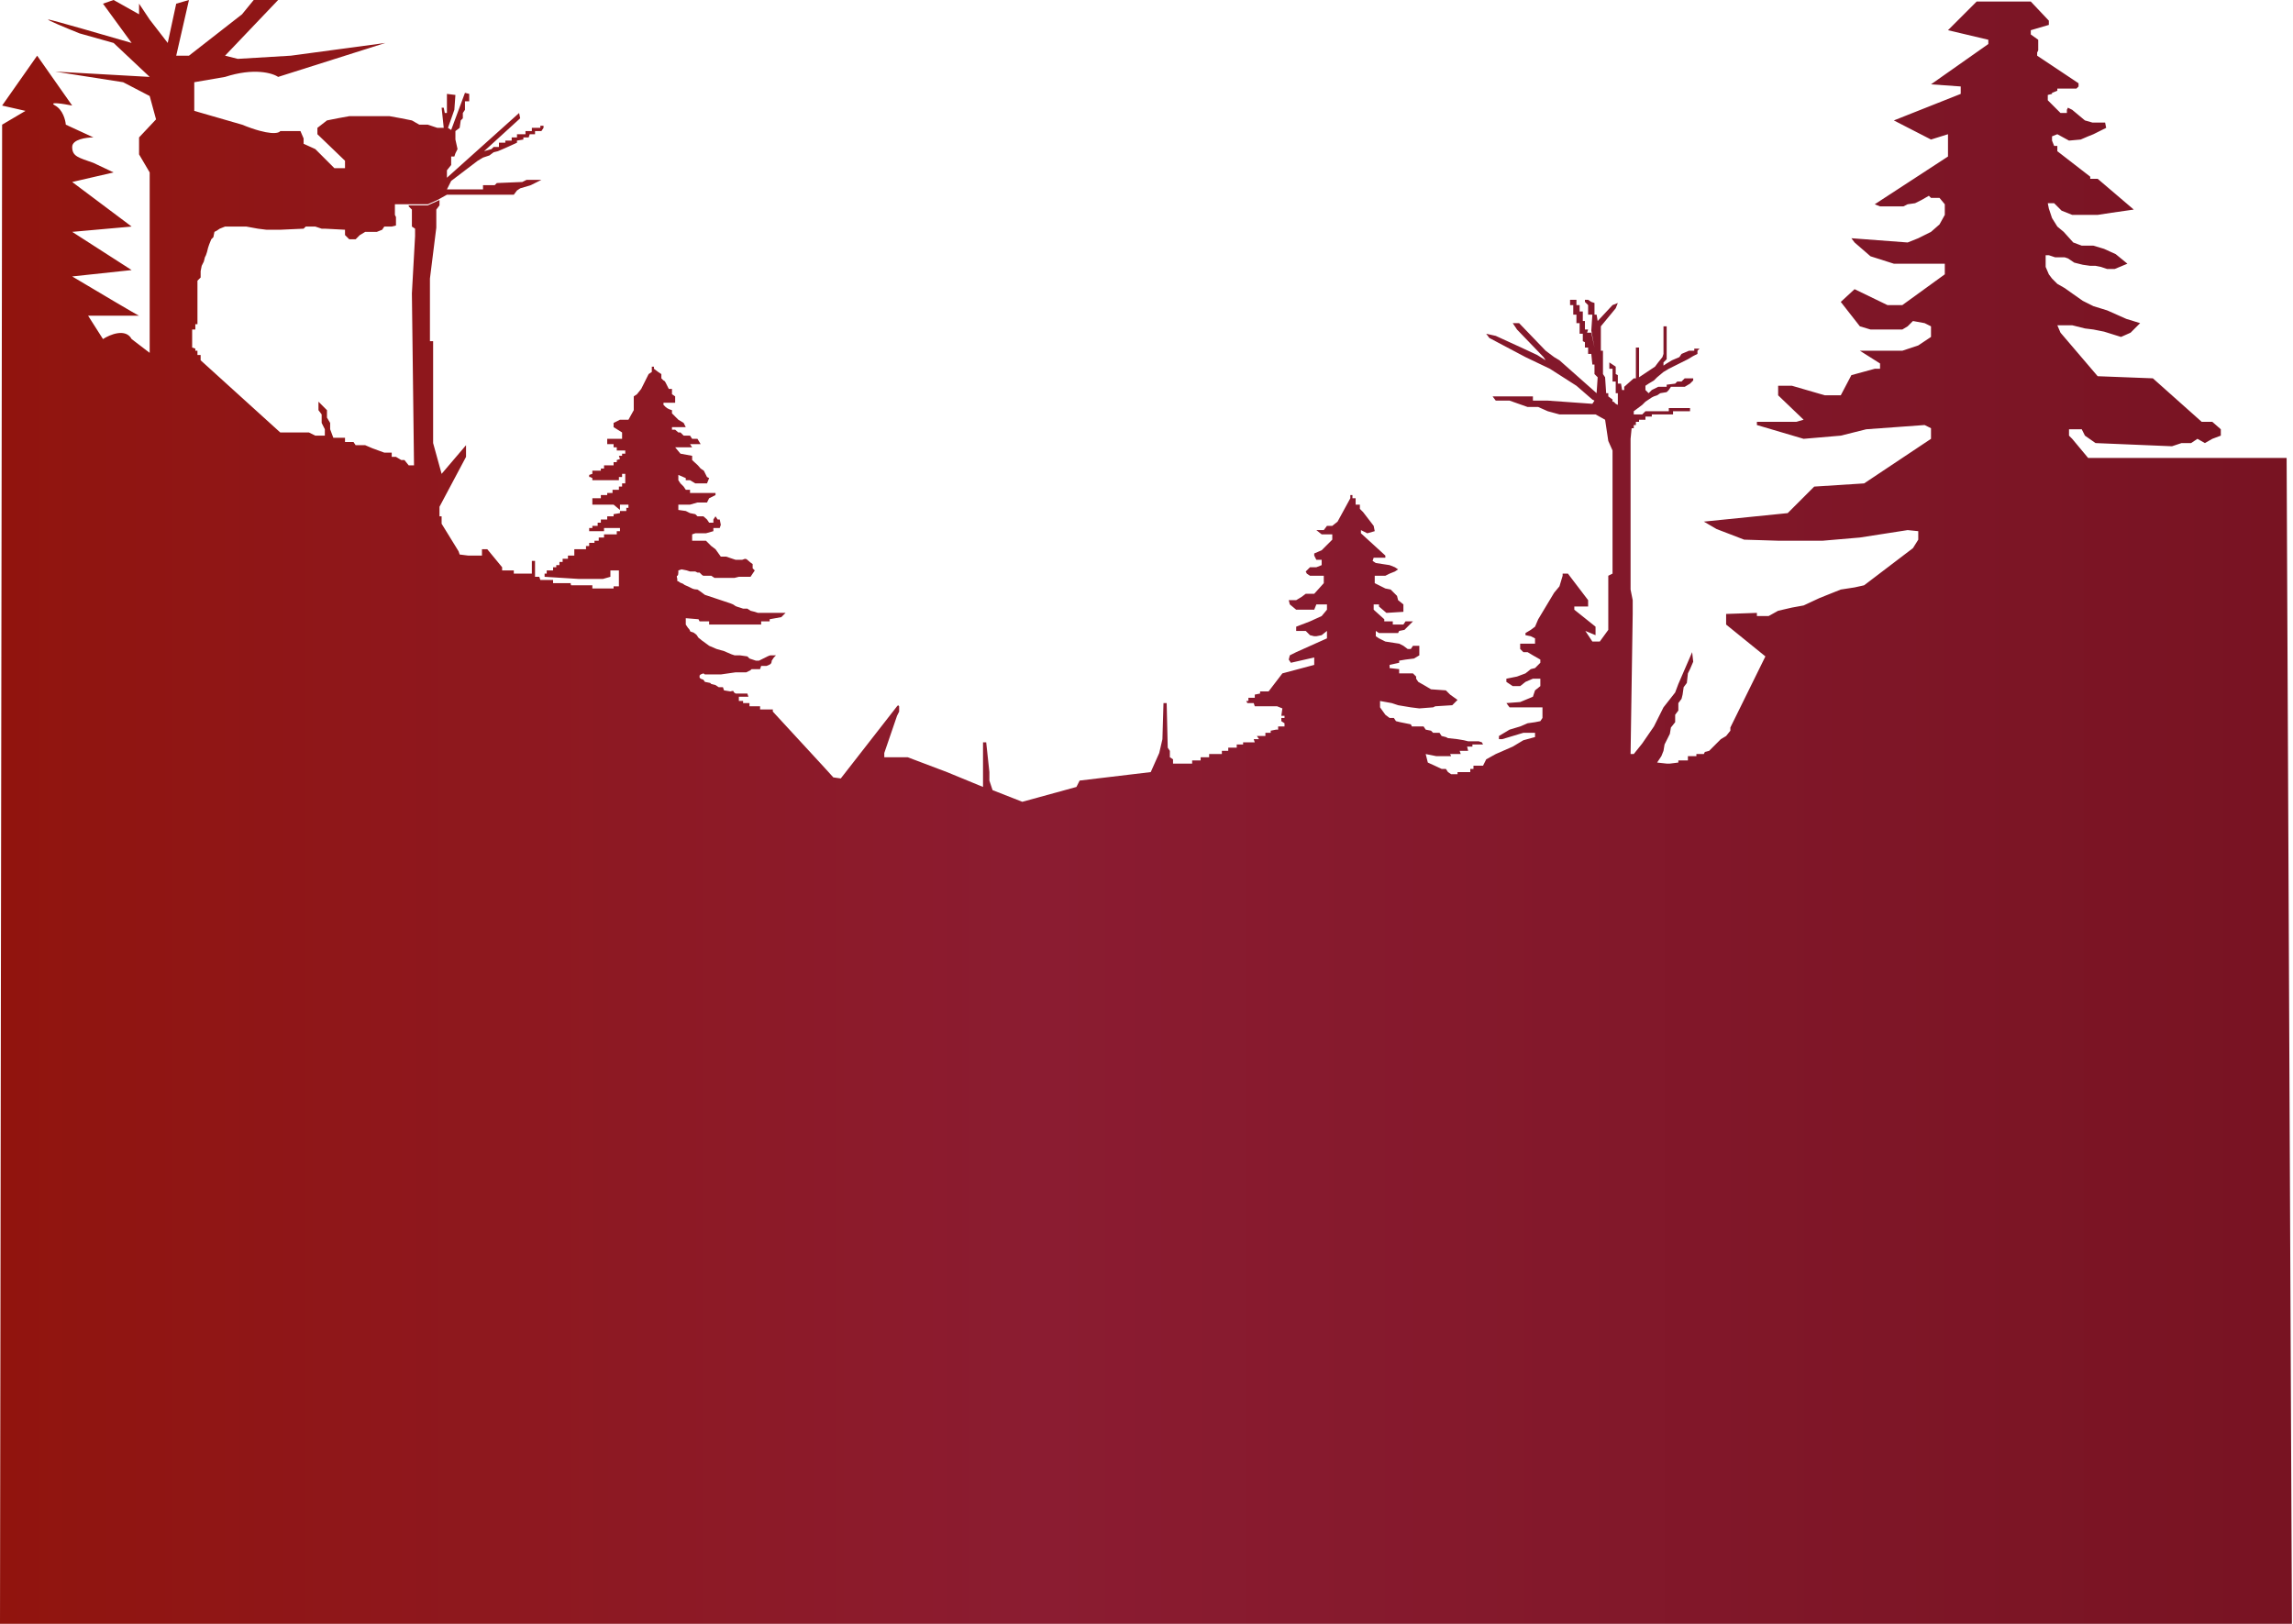
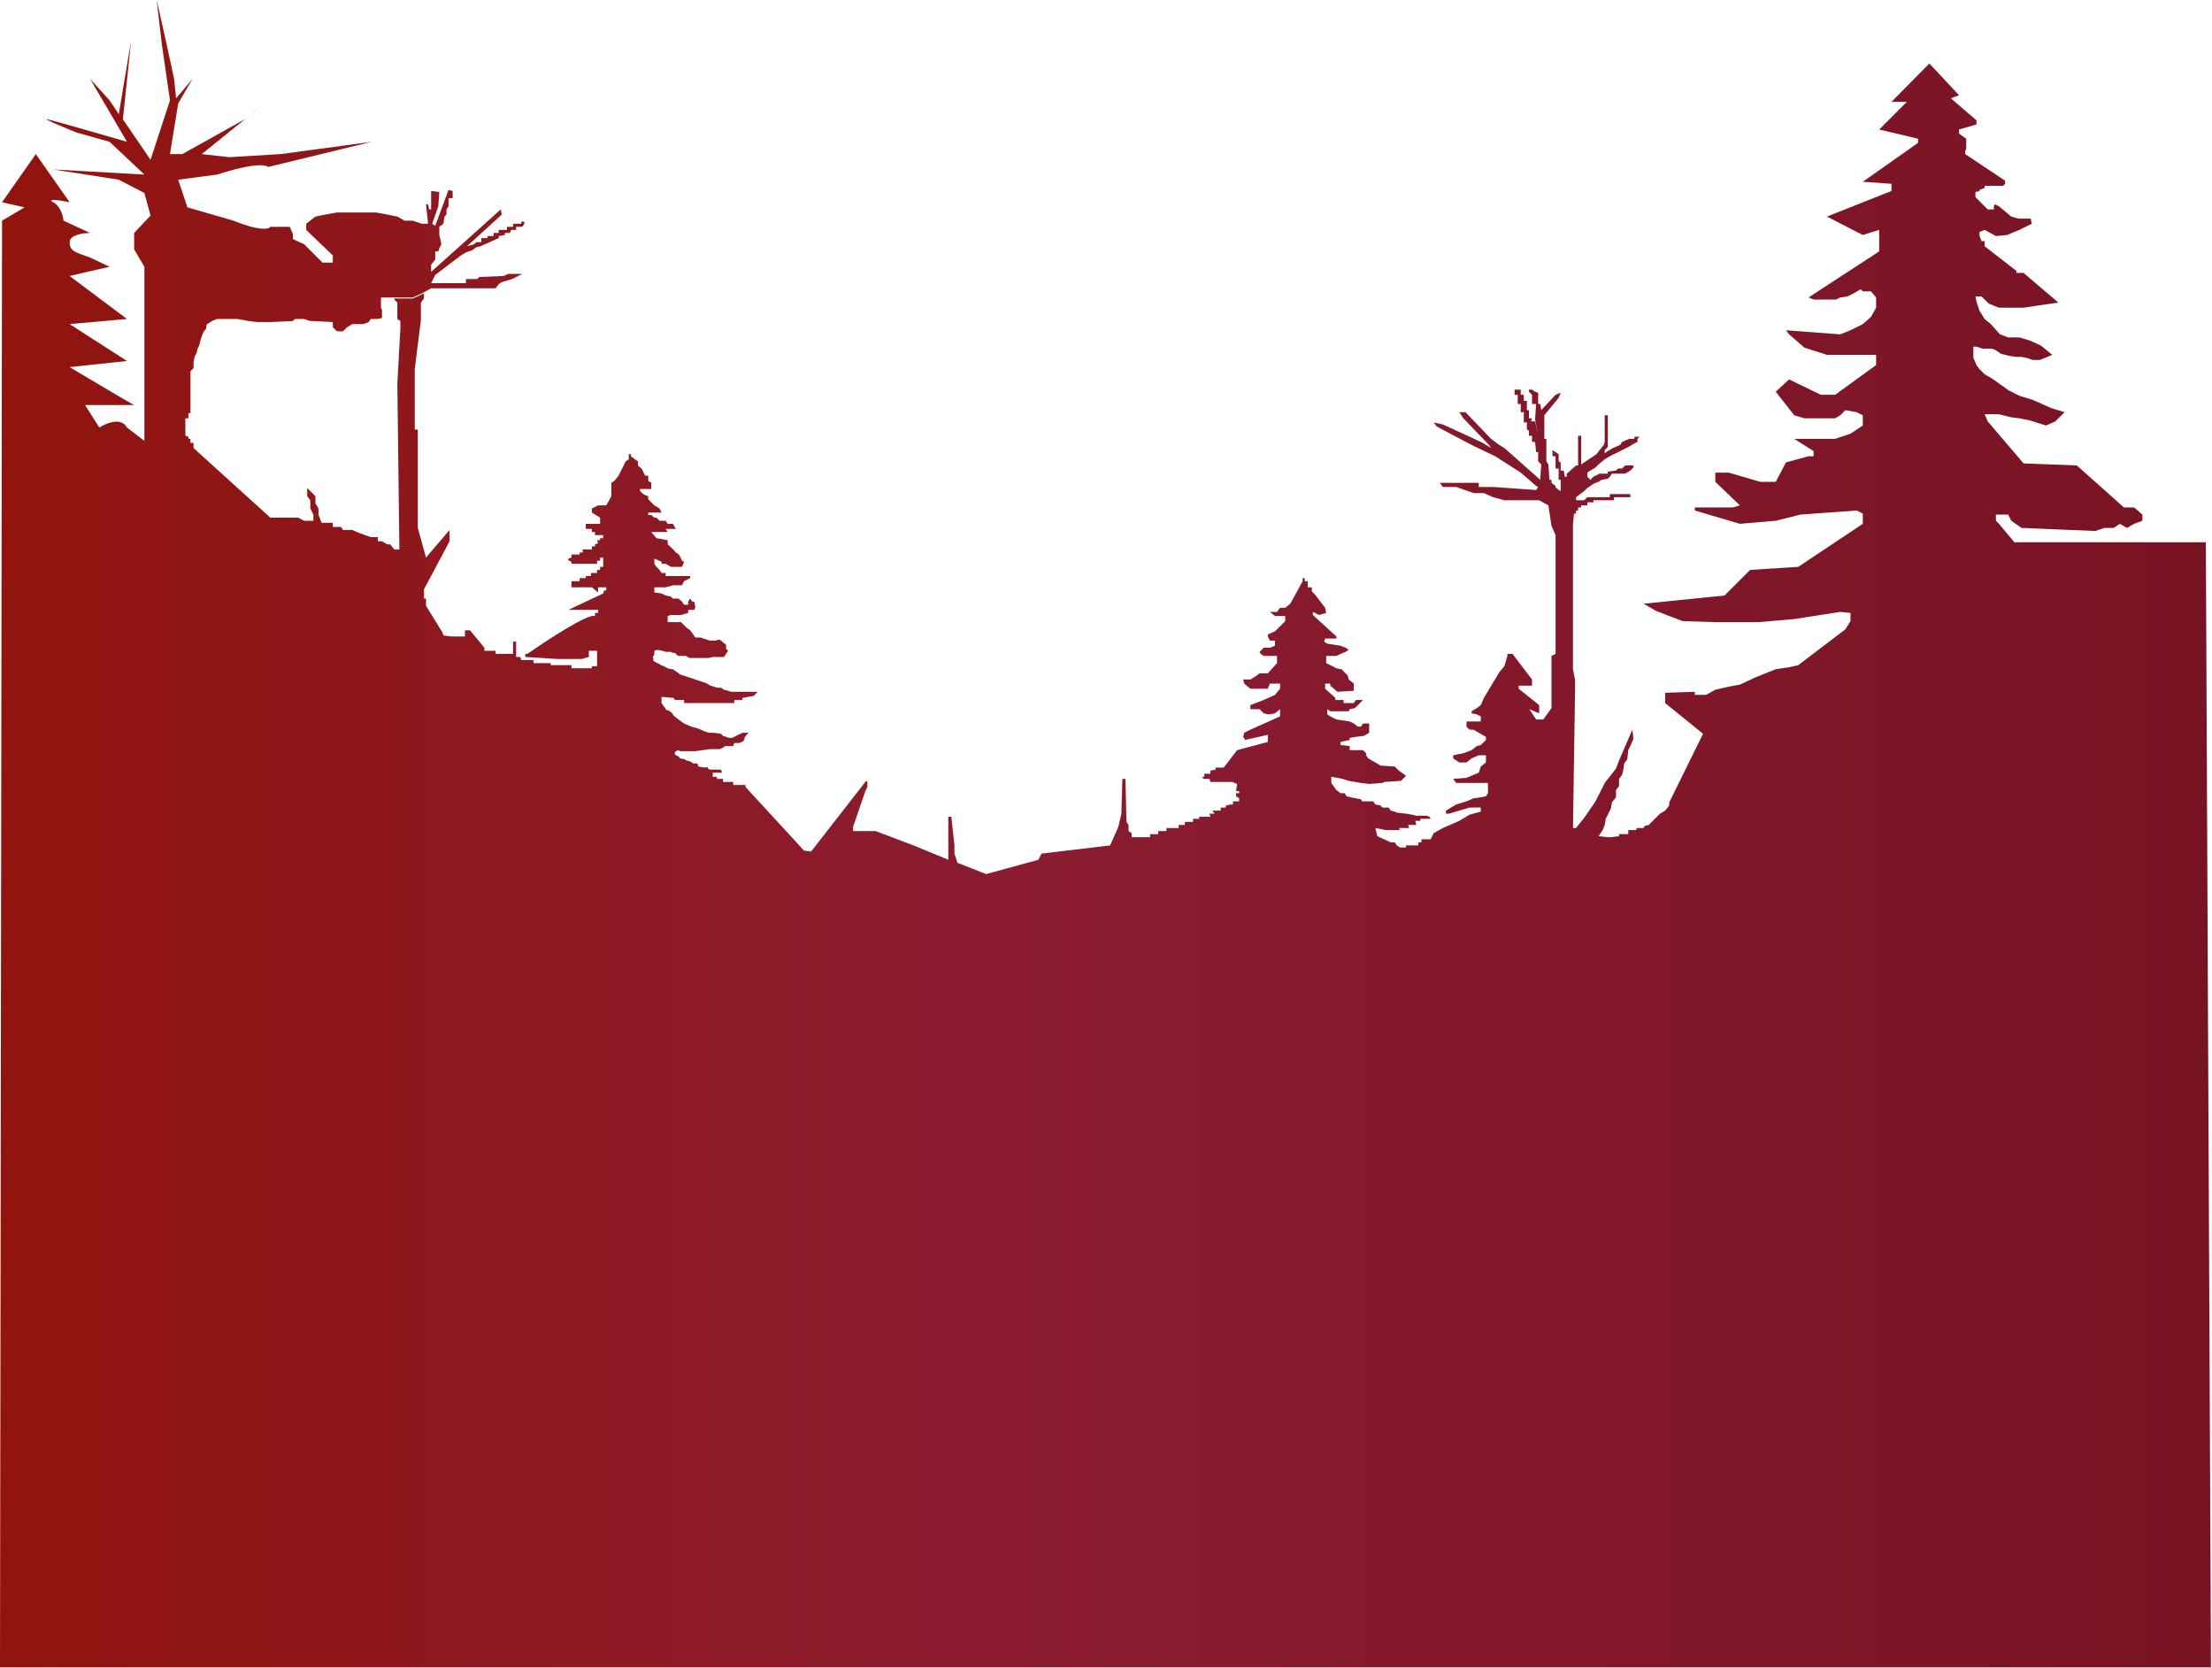
- <svg xmlns="http://www.w3.org/2000/svg" width="1080" height="765" viewBox="0 0 1080 765" fill="none">
-   <path d="M1 58.733L0 765H4H1079.5L1077 215.732H983.5L976 206.732L974.5 205.232V202.232H977H980.5L982 205.232L987 208.732L1023 210.232L1027.5 208.732H1032L1035 206.732L1038.5 208.732L1042 206.732L1046 205.232V202.232L1042 198.732H1037L1014 178.232L988 177.232L970.5 156.732L969 153.232H976L982 154.732L986 155.232L991 156.232L999 158.732L1003.5 156.732L1008 152.232L1001.5 150.232L992.5 146.232L986 144.232L981 141.732L976 138.232L972.5 135.732L969 133.732L966.5 131.232L965 129.232L963.5 125.732V120.232H965L968 121.232H972.5L974 121.732L977 123.732L981 124.732L984.5 125.232H987L989.5 125.732L992.5 126.732H996L1002 124.232L996.5 119.732L991 117.232L986 115.732H980.5L976.5 114.232L972 109.232L969 106.732L966.5 102.732L965 98.233L964.5 95.733H967.5L971 99.233L976 101.232H982H988L994.5 100.232L1005 98.733L988 84.233H984.5V83.233L969 71.233V68.733H967.5L966.5 66.233V64.233L969 63.233L974.5 66.233L980 65.733L983.5 64.233L986 63.233L992 60.233L991.5 57.733H985.5L982 56.733L976 51.733L974 50.733L973.5 51.733V53.233H970.5L964.5 47.233V44.733L966.5 44.233V43.733L969 42.733V41.733H978L979 40.733V39.233L959.5 26.233V24.733L960 23.733V18.733L956.5 16.233V14.232L965 11.732V9.732L956.5 0.732H931L917.5 14.232L936.5 18.733V20.733L909.5 39.733L923.5 40.733V44.233L892 56.733L909.5 65.733L917.5 63.233V73.733L883 96.233L885.5 97.233H896.5L898.5 96.233L902 95.733L905 94.233L908.5 92.233L909.5 93.233H913.5L916 96.233V101.232L913.5 105.732L909.5 109.232L903.5 112.232L898.5 114.232L872 112.232L873.5 114.232L881 120.732L892 124.232H916V129.232L896 143.732H889L873.5 136.232L867 142.232L876 153.732L881 155.232H896L898.5 153.732L901 151.232L906.5 152.232L909.5 153.732V158.732L906.5 160.732L903.5 162.732L896 165.232H876L885.5 171.232V173.732H883L872 176.732L867 186.232H859.5L844 181.732H837.5V186.232L849.5 197.732L846 198.732H827.5V200.232L849.5 206.732L867 205.232L879 202.232L906.5 200.232L909.5 201.732V206.732L878 227.732L854.5 229.232L842 241.732L802.5 245.732L808.5 249.232L821.5 254.232L837.5 254.732H858.5L876 253.232L898.5 249.732L903.5 250.232V254.232L901 258.232L878 275.732L873.5 276.732L867 277.732L857 281.732L849.5 285.232L844 286.232L837.5 287.732L833 290.232H827.5V288.732L813 289.232V294.232L831.5 309.232L815 342.732V344.232L813 346.732L810.5 348.232L806 352.732L805 353.732L803 354.232L802.5 355.232H799V356.232H795V358.232H790.5V359.232L786.5 359.732H785L780.5 359.232L782.5 356.232L783.5 353.732L784 350.732L786.5 345.732L787 342.732L789 340.232V336.732L790.5 334.732V331.232L792 329.232L792.5 327.232L793 323.732L794.5 321.732L795 317.232L796 315.232L797.5 311.732L797 307.232L790.5 322.232L789 326.232L783.5 333.232L779 342.232L773.5 350.232L769.5 355.232H768L769 289.232V282.732L768 277.732V258.732V206.732L768.5 201.732H769.5V200.232H770.5V198.732H772V197.732H775V196.232H778V195.232H788V193.732H796V192.232H786V193.732H775L773.5 195.232H769.5V193.732L773.5 190.732L775 189.232L776.5 188.232L778 187.232L779 186.732L780.5 186.232L782 185.232L785 184.732L786 183.732L787 182.232H793.5L796 180.732L797.5 179.232V178.232H793.5L792 179.732H790L789 180.732L785 181.232V182.232H781L778 183.732L776.5 185.232L775 183.732V181.732L776.5 180.732L779 179.232L780.5 177.732L783.5 175.232L786 173.732L789 172.232L792 170.732L795 169.232L797.5 167.732L799.5 166.732V165.232L800.5 164.232H798V165.232H795.5L792 166.732L791 168.232L787.5 169.732L785 171.232L783.5 172.232V170.732L785 169.232V153.732H783.5V166.732L783 168.232L781 170.732L779.5 172.732L772 177.732V163.732H770.5V178.232H769.5L765 182.232V183.732H764L763.5 180.732H762V176.732L761 176.232V172.732L758 170.732V173.732H759.5V179.732H761V185.232H762V189.732V190.732L761 190.232L760 189.232H759.5V188.232L757.5 186.732V185.232H756.5L756 177.732L755 176.232V165.232H754V161.232V153.732L761 145.232L762 142.732L759.5 143.732L752.5 151.232L752 148.232H751V142.732L749.5 142.232L748 141.232H746.5V142.232L748 143.732V148.232H750L749.5 155.732L751 163.732L749.5 156.732H747.5L748 155.232H746.5V151.232H745.5V146.732H744V143.732H742.5V141.232H739.5V143.732H741V148.232H742.5V152.232H744V157.232H745.5V160.732L746.5 161.232V163.732H748V166.732H749.5L750 171.732H751V176.232L752.5 177.732L752 185.232L734.5 169.732L732 168.232L728 165.232L715.5 152.232H712.5L714.5 155.232L727 168.232L728 169.732L724 167.232L716.5 163.732L704.5 158.232L700 157.232L701.5 159.232L718.5 168.232L730 173.732L742.5 181.732L750 188.232L751 188.732L750 190.232L729 188.732H722V186.732H703L704.5 188.732H709.5H711L719.5 191.732H724.5L729 193.732L734.5 195.232H751.5L756 197.732L757.5 207.732L759.5 212.232V270.232L757.5 271.232V296.732L753.5 302.232H750L746.7 297.232L751.5 299.232V295.232L741.5 287.232V285.732H748V282.732L740 272.232L738.5 270.232H736V271.232L734.5 276.232L732 279.232L724.5 291.732L723 295.232L721 296.732L718.5 298.232V299.232L721 299.732L723 300.732V303.232H719.5H716V305.732L717.5 307.232H719.5L722 308.732L725.5 310.732V312.232L723 314.732L721 315.232L718.5 317.232L714.5 318.732L709.5 319.732V321.232L712.5 323.232H716L718.5 321.232L722 319.732H725.5V323.232L723 325.232L722 328.232L716 330.732L709.5 331.232L711 333.232H726.5V338.232L725.5 339.732L723 340.232L719.5 340.732L716 342.232L711 343.732L706 346.732V348.232H707.5L712.5 346.732L717.5 345.232H723V347.232L717.5 348.732L712.5 351.732L704.5 355.232L700 357.732L698.5 360.732H694V362.232H692.5V363.732H691H686.5V364.732H683.5L682 363.732L681 362.232H679L672.5 359.232L671.5 355.232L676.5 356.232H683.5L683 355.232H688L687.5 353.732H691.5L691 351.732H693.5V350.732H698.5L698 349.732L696.5 349.232H694H691.5L689.5 348.732L686.5 348.232L682 347.732L681 347.232L679 346.732L678 345.232H675L674 344.232L671.5 343.732L670.5 342.232H665L664.5 341.232L659.5 340.232L657.5 339.732L656.5 338.232H654.5L652.5 336.732L650 333.232V330.232L655.5 331.232L658.5 332.232L661.5 332.732L664.5 333.232L668.5 333.732L675 333.232L676 332.732L684 332.232L685.5 330.732L686.5 329.732L683 327.232L681 325.232L674 324.732L671.5 323.232L668 321.232L667 319.732V318.732L665.5 317.232H659V315.232L654.5 314.732V313.232L659 312.232V311.232L662 310.732L666 310.232L668.5 308.732V304.232H665.5L664.5 305.732H663L661 304.232L659 303.232L652.5 302.232L649.5 300.732L648 299.732V297.232L649.5 298.232H658.5L659 297.232L661.5 296.732L665.5 292.732H662L661 294.232H656V292.732H652V291.732L647 287.232V284.732H649.5V285.732L653 288.732L661 288.232V284.732L658.5 282.732L658 280.732L656.5 279.232L655 277.732L652.5 277.232L650.5 276.232L647.5 274.732V271.232H650.5H652.5L654.5 270.232L657 269.232L658.5 268.232L657 267.232L654.5 266.232L648 265.232L646.5 264.232L647 262.732H652.5V261.732L641 251.232V249.732L644 251.232L647.5 250.232L647 247.732L642 241.232L640.5 239.732V237.732H638.5V234.732H637V233.232H636V234.732L630 245.732L627.5 247.732H625L623.5 249.732H620L622.5 251.732H627.5V254.232L625 256.732L622.5 259.232L619 260.732V261.732L620 263.732H622.5V266.232L620 267.232H617L615 269.232L615.5 270.232L617 271.232H623.5V274.732L619 279.732H615L613 281.232L610.5 282.732H607L607.5 284.732L610.5 287.232H613H615H617H619L620 284.732H622.5H625V287.232L622.5 290.232L617 292.732L610.5 295.232V297.232H613H615L617 299.232L619 299.732H620L622.5 299.232L625 297.232V300.732L610.5 307.232L607.5 308.732L607 310.732L608 312.232L619 309.732V313.232L604 317.232L597.5 325.732H593.5V326.732L591 327.232V328.732H589.5H588V330.232H587L587.5 331.232H590.5L591 332.732H601.5L604 333.732L603.5 337.232H605V338.232H603.5V339.732L605 340.732V342.232H603H602V343.732H601L598.5 344.232V345.232H596V346.732H592L593 348.232H590.5L591 349.732H585.5V350.732H582.5V352.232H578.5V353.732H575.5V355.232H569.5V356.732H565.5V358.232H561.5V359.732H552.5V357.732L551 356.732V353.732L550 352.232L549.5 331.232H548L547.5 348.232L546 354.732L544 359.232L542 363.732L508.5 367.732L507 370.732L481.5 377.732L467.5 372.232L466 367.732V363.732L464.5 349.732H463V370.732L446 363.732L427.5 356.732H416.5V354.732L422.5 337.232L423.5 335.232V332.732L423 332.232L422.5 332.732L396 366.732L392.5 366.232L387.5 360.732L364 335.232V334.232H358V332.732H353V331.232H350V330.232H349.5H348V328.232H352.5L352 326.732H348.5H346.5C346.167 326.566 345.5 326.132 345.5 325.732C345.5 325.332 344.5 325.566 344 325.732L341 325.232L340.5 323.732H338.5L337 322.732L335 322.232L334.5 321.732L332 321.232L331.305 320.232L330 319.732L329.5 319.232V318.232L330 317.732L331.305 317.232L332 317.732H334H335.5H337.5H339.5L346.5 316.732H348.5H350H351.5L353.5 315.732L354 315.232H356H358L358.5 313.732H361C361.5 313.566 362.6 313.132 363 312.732C363.4 312.332 363.5 311.566 363.5 311.232L364.5 309.732L365.5 308.732H363C362.6 308.732 361.833 309.066 361.5 309.232L359.5 310.232L357.5 311.232H356L354.5 310.732L353 310.232L352 309.232L348.5 308.732H346L344.5 308.232L341 306.732L337.5 305.732L334 304.232C333.333 303.732 331.861 302.632 331.305 302.232C330.609 301.732 330.5 301.732 330 301.232C329.5 300.732 329 300.732 328.5 299.732C328 298.732 327.5 298.732 327 298.232C326.5 297.732 325 297.732 325 297.232C325 296.832 324.333 296.066 324 295.732L323 294.232V291.232L329 291.732L329.5 292.732H334V294.232H358.5V292.732H362.5V292.232V291.732L368 290.732L370 288.732H367.5H365.5H363.5H361.5H359.5H357L355.5 288.232L353.5 287.732L352 286.732H350L348.5 286.232C347.833 286.066 346.4 285.632 346 285.232C345.6 284.832 344.5 284.399 344 284.232L341 283.232L338 282.232L335 281.232L332 280.232L330 278.732L328.5 277.732C328 277.732 326.8 277.632 326 277.232L324 276.232C323 275.732 322.5 275.732 322 275.232C321.5 274.732 320.5 274.732 320 274.232C319.6 273.832 319.167 273.732 319 273.732V272.732C318.833 272.232 318.6 271.232 319 271.232C319.4 271.232 319.5 270.232 319.5 269.732V268.732L321 268.232L323.5 268.732L325 269.232H327.5L328.5 269.732H329.5L330.5 270.732C330.9 271.132 331.203 271.232 331.305 271.232H332.5H334H335L336.5 272.232H338H339.5H342H344H346L348 271.732H351H353.5L354.5 270.232L355.5 268.732L354.5 267.732V265.732C354 265.399 352.8 264.532 352 263.732C351 262.732 350 263.732 349.5 263.732H346.5L342 262.232H339.5L337 258.732L335 257.232L332.5 254.732H326V251.732L327.5 251.232H332.5L336 250.232V248.732H339L339.5 247.232L339 244.732H338L337 243.232L336 244.732V246.232H334L333 244.732L331.305 243.232H328.5L327.5 242.232L325 241.732L323 240.732L319.5 240.232V237.732H322H325L328.5 236.732H330H333L334 234.732L337 233.232V232.232H327.5H325V230.732H323L322 229.232L321.5 228.732L320.5 227.732L319.5 226.232V223.732L323 225.232V226.232H325L327.5 227.732H333L334 225.232L333 224.732L331.5 221.732L330 220.732L328.708 219.232L326 216.732V214.732L320.5 213.732L318 210.732H326L325 209.232H330L328.5 206.732H326L325 205.232H323H322L320.5 203.732H319.5L318 202.439H316.5V201.232H323L322 199.232L319.5 197.732L318 196.232L316.5 194.732V193.232C315.833 193.066 314.3 192.532 313.5 191.732L312.5 190.732V189.732H318V188.232V186.732L316.5 185.732V183.232H315L313.5 180.232C313.1 179.432 312.667 179.232 312.5 179.232L311.5 178.232V176.232L310 175.232L308 173.732V172.732H307V173.732V175.232L305.5 176.232L304.5 178.232L303.5 180.232L302 183.232L300 185.732L298.5 186.732V193.232L296 197.732H292L289 199.232V201.232L293 203.732V206.732H286V209.232H289V210.732H290.5V212.232H294.5V213.732H293V214.732H291.5L292 216.232L290.5 216.732V217.732H289V219.232H284.5V220.732H283V221.732H279V223.232L277.5 223.732V224.732H278L279 225.232V226.232H280.5H291.5V224.732H293V223.232H294.5V227.732H293V229.232H291.5V230.732H288.5V232.232H286V233.232H283V234.732H279V237.732H289L292 240.232V237.732H296V239.232H295V240.732H292V241.732L289 242.232V243.232H286V244.732H283V246.232H281.5V247.732H279V248.732H277.5V250.232H284.5V248.732H292V250.232H290.5V251.732H284.5V253.232H282V254.732H280V255.732H277.5V256.232V257.232H276V258.732H270.5V259.232V261.732H267.5V263.232H266H265V264.732H263.5V266.232H262V267.232H260.5V268.732H257.5V270.232H256.5V271.732L272.5 272.732H280H284L287.5 271.732V268.732H291.5V276.232H290.5H289V277.232H279V275.732H269C268.833 275.399 268.6 274.732 269 274.732H260.5V273.232H259H254.5L254 271.732H252V264.232H250.5V270.232H242V268.732H236.5V267.232L229.5 258.732H227V261.732H220.5L216.5 261.232L216 259.732L208 246.732V243.232H207V238.732L219.5 215.232V209.732L208 223.232L204 208.732V160.732H203.5H202.5V131.232L205.5 107.232V102.732V98.733L207 96.733V94.233L201.5 96.733H192.5V97.233L194 98.733V106.732L195.5 107.732V111.232L194 138.232L195 219.232H194H192.5L190.5 216.732H189L186.5 215.232H184.5V213.232H181L175.5 211.232L172 209.732H167.5L166.5 208.232H162.5V206.232H157L155.5 202.232V199.232L154 196.732V193.232L150 189.232V193.232L151.5 195.232V199.232L153 202.232V205.232H148.5L145.5 203.732H132L94.5 169.732V167.232H93V165.232H92V164.232L90.5 163.732V155.232H92V152.732H93V151.232V132.232L94.5 130.732V127.732L95 125.232L96 123.232L96.5 121.232L97 120.232L97.5 118.732L98 116.732L98.5 115.232L99.5 112.732L100.5 111.732L101 109.232L102 108.732L103.5 107.732L106 106.732H116L121.5 107.732L125.5 108.232H132L143 107.732L144 106.732H148.5L151.5 107.732H153L162.5 108.232V110.732L164.5 112.732H167.5L169.5 110.732L172 109.232H174H177.5L180 108.232L181 106.732H184.5L186.5 106.232V104.232V102.232L186 101.232V98.733V96.233H189H194H197.5H201.5L206 94.233L210.5 91.733H242L243.5 89.733L245 88.733L250 87.233L255 84.733H248L246 85.733L234 86.233L233 87.233H227.5V89.233H210.5L212.5 85.233L225 75.733L227.5 74.233L230.5 73.233L232.5 71.733L234.5 71.233L238 69.733L243.5 67.233V66.233L246.5 65.733V64.733H249L249.5 63.233H252V61.733H255L256 60.233V59.233H254.5V60.233H250.5V61.733H247.5V63.233H243.5V64.733H241V66.233H238V67.233H235V69.233H232.5L231.5 70.233L228 71.233L245 55.733L244.5 53.233L210.5 83.733V82.233V80.233L212.5 77.733V73.733H214L214.5 72.233L215.5 70.233L214.5 65.733V61.733L216.5 60.233L217 56.733L218 55.733V53.233L219 51.733V47.733H221V44.233L219 43.733L212.5 61.233L211 60.233L214 51.733L214.5 44.733L210.5 44.233V53.233H209.5L209 50.733H208L209 60.233H206L201.5 58.733H197.5L194 56.733L189 55.733L183.5 54.733H176.5H169.5H164.5L159 55.733L154 56.733L149.5 60.233V63.233L162.5 75.733V79.233H157.5L148.5 70.233L143 67.733V65.233L141.5 61.733H132C131.333 62.899 126.8 63.932 114 58.733L91.5 52.233V38.733L106 36.233C119.6 31.832 128.333 34.399 131 36.233L181.5 20.233L137 26.233L112 27.733L106 26.233L131 0H119.5L114 6.732L89 26.233H83L89 0L83 1.732L79 20.233L70.5 9.232L65.5 1.732V6.732L53.5 0L48.5 1.732L62 20.233C50 16.733 25.4 9.632 23 9.232C20.6 8.832 31.667 13.399 37.5 15.732L53.5 20.233L70.5 36.233L26 33.733L58 38.733L70.5 45.233L73.5 56.233L65.5 64.733V72.733L70.5 81.233V166.232L62 159.732C59.2 154.532 51.833 157.566 48.5 159.732L41.5 148.732H65.5C65.1 148.732 44.333 136.399 34 130.232L62 127.232L34 109.232L62 106.732L34 85.733L53.5 81.233L44 76.733C37 74.233 34 73.733 34 69.233C34 65.632 40.667 64.733 44 64.733L31 58.733C30.833 56.566 29.6 51.733 26 49.733C22.4 47.733 29.833 48.899 34 49.733L17.5 26.233L1 49.733L12 52.233L1 58.733Z" fill="url(#paint0_linear_4077_140)" />
+ <svg xmlns="http://www.w3.org/2000/svg" width="1080" height="814" viewBox="0 0 1080 814" fill="none">
+   <path d="M1 107.732L0 814H4H1079.5L1077 264.732H983.5L976 255.732L974.5 254.232V251.232H977H980.5L982 254.232L987 257.732L1023 259.232L1027.5 257.732H1032L1035 255.732L1038.5 257.732L1042 255.732L1046 254.232V251.232L1042 247.732H1037L1014 227.232L988 226.232L970.5 205.732L969 202.232H976L982 203.732L986 204.232L991 205.232L999 207.732L1003.5 205.732L1008 201.232L1001.5 199.232L992.5 195.232L986 193.232L981 190.732L976 187.232L972.5 184.732L969 182.732L966.5 180.232L965 178.232L963.5 174.732V169.232H965L968 170.232H972.5L974 170.732L977 172.732L981 173.732L984.5 174.232H987L989.5 174.732L992.5 175.732H996L1002 173.232L996.5 168.732L991 166.232L986 164.732H980.5L976.5 163.232L972 158.232L969 155.732L966.5 151.732L965 147.232L964.5 144.732H967.5L971 148.232L976 150.232H982H988L994.5 149.232L1005 147.732L988 133.232H984.5V132.232L969 120.232V117.732H967.5L966.5 115.232V113.232L969 112.232L974.5 115.232L980 114.732L983.5 113.232L986 112.232L992 109.232L991.5 106.732H985.5L982 105.732L976 100.732L974 99.733L973.5 100.732V102.232H970.5L964.5 96.233V93.733L966.5 93.233V92.733L969 91.733V90.733H978L979 89.733V88.233L959.5 75.233V73.733L960 72.733V67.733L956.5 65.233V63.233L965 60.733V58.733L952.5 48L956.5 46.5L942 31L923.5 49.733H931L917.5 63.233L936.5 67.733V69.733L909.5 88.733L923.5 89.733V93.233L892 105.732L909.5 114.732L917.5 112.232V122.732L883 145.232L885.5 146.232H896.5L898.5 145.232L902 144.732L905 143.232L908.5 141.232L909.5 142.232H913.5L916 145.232V150.232L913.5 154.732L909.5 158.232L903.5 161.232L898.5 163.232L872 161.232L873.5 163.232L881 169.732L892 173.232H916V178.232L896 192.732H889L873.5 185.232L867 191.232L876 202.732L881 204.232H896L898.5 202.732L901 200.232L906.5 201.232L909.5 202.732V207.732L906.5 209.732L903.5 211.732L896 214.232H876L885.5 220.232V222.732H883L872 225.732L867 235.232H859.5L844 230.732H837.5V235.232L849.5 246.732L846 247.732H827.5V249.232L849.5 255.732L867 254.232L879 251.232L906.5 249.232L909.5 250.732V255.732L878 276.732L854.5 278.232L842 290.732L802.5 294.732L808.5 298.232L821.5 303.232L837.5 303.732H858.5L876 302.232L898.5 298.732L903.5 299.232V303.232L901 307.232L878 324.732L873.5 325.732L867 326.732L857 330.732L849.5 334.232L844 335.232L837.5 336.732L833 339.232H827.5V337.732L813 338.232V343.232L831.5 358.232L815 391.732V393.232L813 395.732L810.5 397.232L806 401.732L805 402.732L803 403.232L802.5 404.232H799V405.232H795V407.232H790.5V408.232L786.5 408.732H785L780.5 408.232L782.5 405.232L783.5 402.732L784 399.732L786.5 394.732L787 391.732L789 389.232V385.732L790.5 383.732V380.232L792 378.232L792.5 376.232L793 372.732L794.5 370.732L795 366.232L796 364.232L797.5 360.732L797 356.232L790.5 371.232L789 375.232L783.5 382.232L779 391.232L773.5 399.232L769.5 404.232H768L769 338.232V331.732L768 326.732V307.732V255.732L768.5 250.732H769.5V249.232H770.5V247.732H772V246.732H775V245.232H778V244.232H788V242.732H796V241.232H786V242.732H775L773.5 244.232H769.5V242.732L773.5 239.732L775 238.232L776.5 237.232L778 236.232L779 235.732L780.5 235.232L782 234.232L785 233.732L786 232.732L787 231.232H793.5L796 229.732L797.5 228.232V227.232H793.5L792 228.732H790L789 229.732L785 230.232V231.232H781L778 232.732L776.5 234.232L775 232.732V230.732L776.5 229.732L779 228.232L780.5 226.732L783.5 224.232L786 222.732L789 221.232L792 219.732L795 218.232L797.5 216.732L799.5 215.732V214.232L800.5 213.232H798V214.232H795.5L792 215.732L791 217.232L787.5 218.732L785 220.232L783.5 221.232V219.732L785 218.232V202.732H783.5V215.732L783 217.232L781 219.732L779.5 221.732L772 226.732V212.732H770.5V227.232H769.5L765 231.232V232.732H764L763.5 229.732H762V225.732L761 225.232V221.732L758 219.732V222.732H759.5V228.732H761V234.232H762V238.732V239.732L761 239.232L760 238.232H759.5V237.232L757.5 235.732V234.232H756.5L756 226.732L755 225.232V214.232H754V210.232V202.732L761 194.232L762 191.732L759.5 192.732L752.5 200.232L752 197.232H751V191.732L749.5 191.232L748 190.232H746.5V191.232L748 192.732V197.232H750L749.5 204.732L751 212.732L749.5 205.732H747.5L748 204.232H746.5V200.232H745.5V195.732H744V192.732H742.5V190.232H739.5V192.732H741V197.232H742.5V201.232H744V206.232H745.5V209.732L746.5 210.232V212.732H748V215.732H749.5L750 220.732H751V225.232L752.5 226.732L752 234.232L734.5 218.732L732 217.232L728 214.232L715.5 201.232H712.5L714.5 204.232L727 217.232L728 218.732L724 216.232L716.5 212.732L704.5 207.232L700 206.232L701.5 208.232L718.5 217.232L730 222.732L742.5 230.732L750 237.232L751 237.732L750 239.232L729 237.732H722V235.732H703L704.5 237.732H709.5H711L719.5 240.732H724.5L729 242.732L734.5 244.232H751.5L756 246.732L757.5 256.732L759.5 261.232V319.232L757.5 320.232V345.732L753.5 351.232H750L746.7 346.232L751.5 348.232V344.232L741.5 336.232V334.732H748V331.732L740 321.232L738.5 319.232H736V320.232L734.5 325.232L732 328.232L724.5 340.732L723 344.232L721 345.732L718.5 347.232V348.232L721 348.732L723 349.732V352.232H719.5H716V354.732L717.5 356.232H719.5L722 357.732L725.5 359.732V361.232L723 363.732L721 364.232L718.5 366.232L714.5 367.732L709.5 368.732V370.232L712.5 372.232H716L718.5 370.232L722 368.732H725.5V372.232L723 374.232L722 377.232L716 379.732L709.5 380.232L711 382.232H726.5V387.232L725.5 388.732L723 389.232L719.5 389.732L716 391.232L711 392.732L706 395.732V397.232H707.5L712.5 395.732L717.5 394.232H723V396.232L717.5 397.732L712.5 400.732L704.5 404.232L700 406.732L698.5 409.732H694V411.232H692.5V412.732H691H686.5V413.732H683.5L682 412.732L681 411.232H679L672.5 408.232L671.5 404.232L676.5 405.232H683.5L683 404.232H688L687.5 402.732H691.5L691 400.732H693.5V399.732H698.5L698 398.732L696.5 398.232H694H691.5L689.5 397.732L686.5 397.232L682 396.732L681 396.232L679 395.732L678 394.232H675L674 393.232L671.5 392.732L670.5 391.232H665L664.5 390.232L659.5 389.232L657.5 388.732L656.5 387.232H654.5L652.5 385.732L650 382.232V379.232L655.5 380.232L658.5 381.232L661.5 381.732L664.5 382.232L668.5 382.732L675 382.232L676 381.732L684 381.232L685.5 379.732L686.5 378.732L683 376.232L681 374.232L674 373.732L671.5 372.232L668 370.232L667 368.732V367.732L665.5 366.232H659V364.232L654.5 363.732V362.232L659 361.232V360.232L662 359.732L666 359.232L668.5 357.732V353.232H665.5L664.5 354.732H663L661 353.232L659 352.232L652.5 351.232L649.5 349.732L648 348.732V346.232L649.5 347.232H658.5L659 346.232L661.5 345.732L665.5 341.732H662L661 343.232H656V341.732H652V340.732L647 336.232V333.732H649.5V334.732L653 337.732L661 337.232V333.732L658.5 331.732L658 329.732L656.5 328.232L655 326.732L652.5 326.232L650.5 325.232L647.5 323.732V320.232H650.5H652.5L654.5 319.232L657 318.232L658.5 317.232L657 316.232L654.5 315.232L648 314.232L646.5 313.232L647 311.732H652.5V310.732L641 300.232V298.732L644 300.232L647.5 299.232L647 296.732L642 290.232L640.5 288.732V286.732H638.5V283.732H637V282.232H636V283.732L630 294.732L627.5 296.732H625L623.5 298.732H620L622.5 300.732H627.5V303.232L625 305.732L622.5 308.232L619 309.732V310.732L620 312.732H622.5V315.232L620 316.232H617L615 318.232L615.5 319.232L617 320.232H623.5V323.732L619 328.732H615L613 330.232L610.5 331.732H607L607.5 333.732L610.5 336.232H613H615H617H619L620 333.732H622.5H625V336.232L622.5 339.232L617 341.732L610.5 344.232V346.232H613H615L617 348.232L619 348.732H620L622.5 348.232L625 346.232V349.732L610.5 356.232L607.5 357.732L607 359.732L608 361.232L619 358.732V362.232L604 366.232L597.5 374.732H593.5V375.732L591 376.232V377.732H589.5H588V379.232H587L587.5 380.232H590.5L591 381.732H601.5L604 382.732L603.5 386.232H605V387.232H603.5V388.732L605 389.732V391.232H603H602V392.732H601L598.5 393.232V394.232H596V395.732H592L593 397.232H590.5L591 398.732H585.5V399.732H582.5V401.232H578.5V402.732H575.5V404.232H569.5V405.732H565.5V407.232H561.5V408.732H552.5V406.732L551 405.732V402.732L550 401.232L549.5 380.232H548L547.5 397.232L546 403.732L544 408.232L542 412.732L508.5 416.732L507 419.732L481.5 426.732L467.5 421.232L466 416.732V412.732L464.5 398.732H463V419.732L446 412.732L427.5 405.732H416.5V403.732L422.5 386.232L423.5 384.232V381.732L423 381.232L422.5 381.732L396 415.732L392.5 415.232L387.5 409.732L364 384.232V383.232H358V381.732H353V380.232H350V379.232H349.5H348V377.232H352.5L352 375.732H348.5H346.5C346.167 375.566 345.5 375.132 345.5 374.732C345.5 374.332 344.5 374.566 344 374.732L341 374.232L340.5 372.732H338.5L337 371.732L335 371.232L334.5 370.732L332 370.232L331.305 369.232L330 368.732L329.5 368.232V367.232L330 366.732L331.305 366.232L332 366.732H334H335.5H337.5H339.5L346.5 365.732H348.5H350H351.5L353.5 364.732L354 364.232H356H358L358.5 362.732H361C361.5 362.566 362.6 362.132 363 361.732C363.4 361.332 363.5 360.566 363.5 360.232L364.5 358.732L365.5 357.732H363C362.6 357.732 361.833 358.066 361.5 358.232L359.5 359.232L357.5 360.232H356L354.5 359.732L353 359.232L352 358.232L348.5 357.732H346L344.5 357.232L341 355.732L337.5 354.732L334 353.232C333.333 352.732 331.861 351.632 331.305 351.232C330.609 350.732 330.5 350.732 330 350.232C329.5 349.732 329 349.732 328.5 348.732C328 347.732 327.5 347.732 327 347.232C326.5 346.732 325 346.732 325 346.232C325 345.832 324.333 345.066 324 344.732L323 343.232V340.232L329 340.732L329.5 341.732H334V343.232H358.5V341.732H362.5V341.232V340.732L368 339.732L370 337.732H367.5H365.5H363.5H361.5H359.5H357L355.5 337.232L353.5 336.732L352 335.732H350L348.5 335.232C347.833 335.066 346.4 334.632 346 334.232C345.6 333.832 344.5 333.399 344 333.232L341 332.232L338 331.232L335 330.232L332 329.232L330 327.732L328.5 326.732C328 326.732 326.8 326.632 326 326.232L324 325.232C323 324.732 322.5 324.732 322 324.232C321.5 323.732 320.5 323.732 320 323.232C319.6 322.832 319.167 322.732 319 322.732V321.732C318.833 321.232 318.6 320.232 319 320.232C319.4 320.232 319.5 319.232 319.5 318.732V317.732L321 317.232L323.5 317.732L325 318.232H327.5L328.5 318.732H329.5L330.5 319.732C330.9 320.132 331.203 320.232 331.305 320.232H332.5H334H335L336.5 321.232H338H339.5H342H344H346L348 320.732H351H353.5L354.5 319.232L355.5 317.732L354.5 316.732V314.732C354 314.399 352.8 313.532 352 312.732C351 311.732 350 312.732 349.5 312.732H346.5L342 311.232H339.5L337 307.732L335 306.232L332.5 303.732H326V300.732L327.5 300.232H332.5L336 299.232V297.732H339L339.5 296.232L339 293.732H338L337 292.232L336 293.732V295.232H334L333 293.732L331.305 292.232H328.5L327.5 291.232L325 290.732L323 289.732L319.5 289.232V286.732H322H325L328.5 285.732H330H333L334 283.732L337 282.232V281.232H327.5H325V279.732H323L322 278.232L321.5 277.732L320.5 276.732L319.5 275.232V272.732L323 274.232V275.232H325L327.5 276.732H333L334 274.232L333 273.732L331.5 270.732L330 269.732L328.708 268.232L326 265.732V263.732L320.5 262.732L318 259.732H326L325 258.232H330L328.5 255.732H326L325 254.232H323H322L320.5 252.732H319.5L318 251.439H316.5V250.232H323L322 248.232L319.5 246.732L318 245.232L316.5 243.732V242.232C315.833 242.066 314.3 241.532 313.5 240.732L312.5 239.732V238.732H318V237.232V235.732L316.5 234.732V232.232H315L313.5 229.232C313.1 228.432 312.667 228.232 312.5 228.232L311.5 227.232V225.232L310 224.232L308 222.732V221.732H307V222.732V224.232L305.5 225.232L304.5 227.232L303.5 229.232L302 232.232L300 234.732L298.5 235.732V242.232L296 246.732H292L289 248.232V250.232L293 252.732V255.732H286V258.232H289V259.732H290.5V261.232H294.5V262.732H293V263.732H291.5L292 265.232L290.5 265.732V266.732H289V268.232H284.5V269.732H283V270.732H279V272.232L277.5 272.732V273.732H278L279 274.232V275.232H280.5H291.5V273.732H293V272.232H294.5V276.732H293V278.232H291.5V279.732H288.5V281.232H286V282.232H283V283.732H279V286.732H289L292 289.232V286.732H296V288.232H295L294.5 289.732L277.5 297.732H279H292V299.232H290.5V300.732C287.3 299.318 267.167 312.477 257.5 319.232H256.5V320.732L272.5 321.732H280H284L287.5 320.732V317.732H291.5V325.232H290.5H289V326.232H279V324.732H269C268.833 324.399 268.6 323.732 269 323.732H260.5V322.232H259H254.5L254 320.732H252V313.232H250.5V319.232H242V317.732H236.5V316.232L229.5 307.732H227V310.732H220.5L216.5 310.232L216 308.732L208 295.732V292.232H207V287.732L219.5 264.232V258.732L208 272.232L204 257.732V209.732H203.5H202.5V180.232L205.5 156.232V151.732V147.732L207 145.732V143.232L201.5 145.732H192.5V146.232L194 147.732V155.732L195.5 156.732V160.232L194 187.232L195 268.232H194H192.5L190.5 265.732H189L186.5 264.232H184.5V262.232H181L175.5 260.232L172 258.732H167.5L166.5 257.232H162.5V255.232H157L155.5 251.232V248.232L154 245.732V242.232L150 238.232V242.232L151.5 244.232V248.232L153 251.232V254.232H148.5L145.5 252.732H132L94.5 218.732V216.232H93V214.232H92V213.232L90.5 212.732V204.232H92V201.732H93V200.232V181.232L94.5 179.732V176.732L95 174.232L96 172.232L96.5 170.232L97 169.232L97.5 167.732L98 165.732L98.5 164.232L99.5 161.732L100.5 160.732L101 158.232L102 157.732L103.5 156.732L106 155.732H116L121.5 156.732L125.5 157.232H132L143 156.732L144 155.732H148.5L151.5 156.732H153L162.5 157.232V159.732L164.5 161.732H167.5L169.5 159.732L172 158.232H174H177.5L180 157.232L181 155.732H184.5L186.5 155.232V153.232V151.232L186 150.232V147.732V145.232H189H194H197.5H201.5L206 143.232L210.5 140.732H242L243.5 138.732L245 137.732L250 136.232L255 133.732H248L246 134.732L234 135.232L233 136.232H227.5V138.232H210.5L212.5 134.232L225 124.732L227.5 123.232L230.5 122.232L232.5 120.732L234.5 120.232L238 118.732L243.5 116.232V115.232L246.5 114.732V113.732H249L249.5 112.232H252V110.732H255L256 109.232V108.232H254.5V109.232H250.5V110.732H247.5V112.232H243.5V113.732H241V115.232H238V116.232H235V118.232H232.5L231.5 119.232L228 120.232L245 104.732L244.5 102.232L210.5 132.732V131.232V129.232L212.5 126.732V122.732H214L214.5 121.232L215.5 119.232L214.5 114.732V110.732L216.5 109.232L217 105.732L218 104.732V102.232L219 100.732V96.733H221V93.233L219 92.733L212.5 110.232L211 109.232L214 100.732L214.5 93.733L210.5 93.233V102.232H209.5L209 99.733H208L209 109.232H206L201.5 107.732H197.5L194 105.732L189 104.732L183.5 103.732H176.5H169.5H164.5L159 104.732L154 105.732L149.5 109.232V112.232L162.5 124.732V128.232H157.5L148.5 119.232L143 116.732V114.232L141.5 110.732H132C131.333 111.899 126.8 112.932 114 107.732L91.5 101.232L87 87.733L106 85.233C119.6 80.832 128.333 79.667 131 81.5L181.5 69.233L137 75.233L112 76.733L98.5 75.233L131 49L119.5 58.233L89 75.233H83L87 50.5L94 38.5L86 48L85 38.5L81 20L76.5 0L79 21.5L83 49L73.5 78L60 58.233L64 20L58 55.733L53.5 49L44 38.5L62 69.233C50 65.733 25.4 58.633 23 58.233C20.6 57.833 31.667 62.399 37.5 64.733L53.5 69.233L70.5 85.233L26 82.733L58 87.733L70.5 94.233L73.5 105.232L65.5 113.732V121.732L70.5 130.232V215.232L62 208.732C59.2 203.532 51.833 206.566 48.5 208.732L41.5 197.732H65.5C65.1 197.732 44.333 185.399 34 179.232L62 176.232L34 158.232L62 155.732L34 134.732L53.5 130.232L44 125.732C37 123.232 34 122.732 34 118.232C34 114.632 40.667 113.732 44 113.732L31 107.732C30.833 105.566 29.6 100.732 26 98.733C22.4 96.733 29.833 97.899 34 98.733L17.5 75.233L1 98.733L12 101.232L1 107.732Z" fill="url(#paint0_linear_4077_140)" />
  <defs>
-     <linearGradient id="paint0_linear_4077_140" x1="-12.5" y1="383" x2="1080" y2="383" gradientUnits="userSpaceOnUse">
+     <linearGradient id="paint0_linear_4077_140" x1="-12.5" y1="432" x2="1080" y2="432" gradientUnits="userSpaceOnUse">
      <stop stop-color="#91140D" />
      <stop offset="0.458" stop-color="#8B1C31" />
      <stop offset="1" stop-color="#781322" />
    </linearGradient>
  </defs>
</svg>
